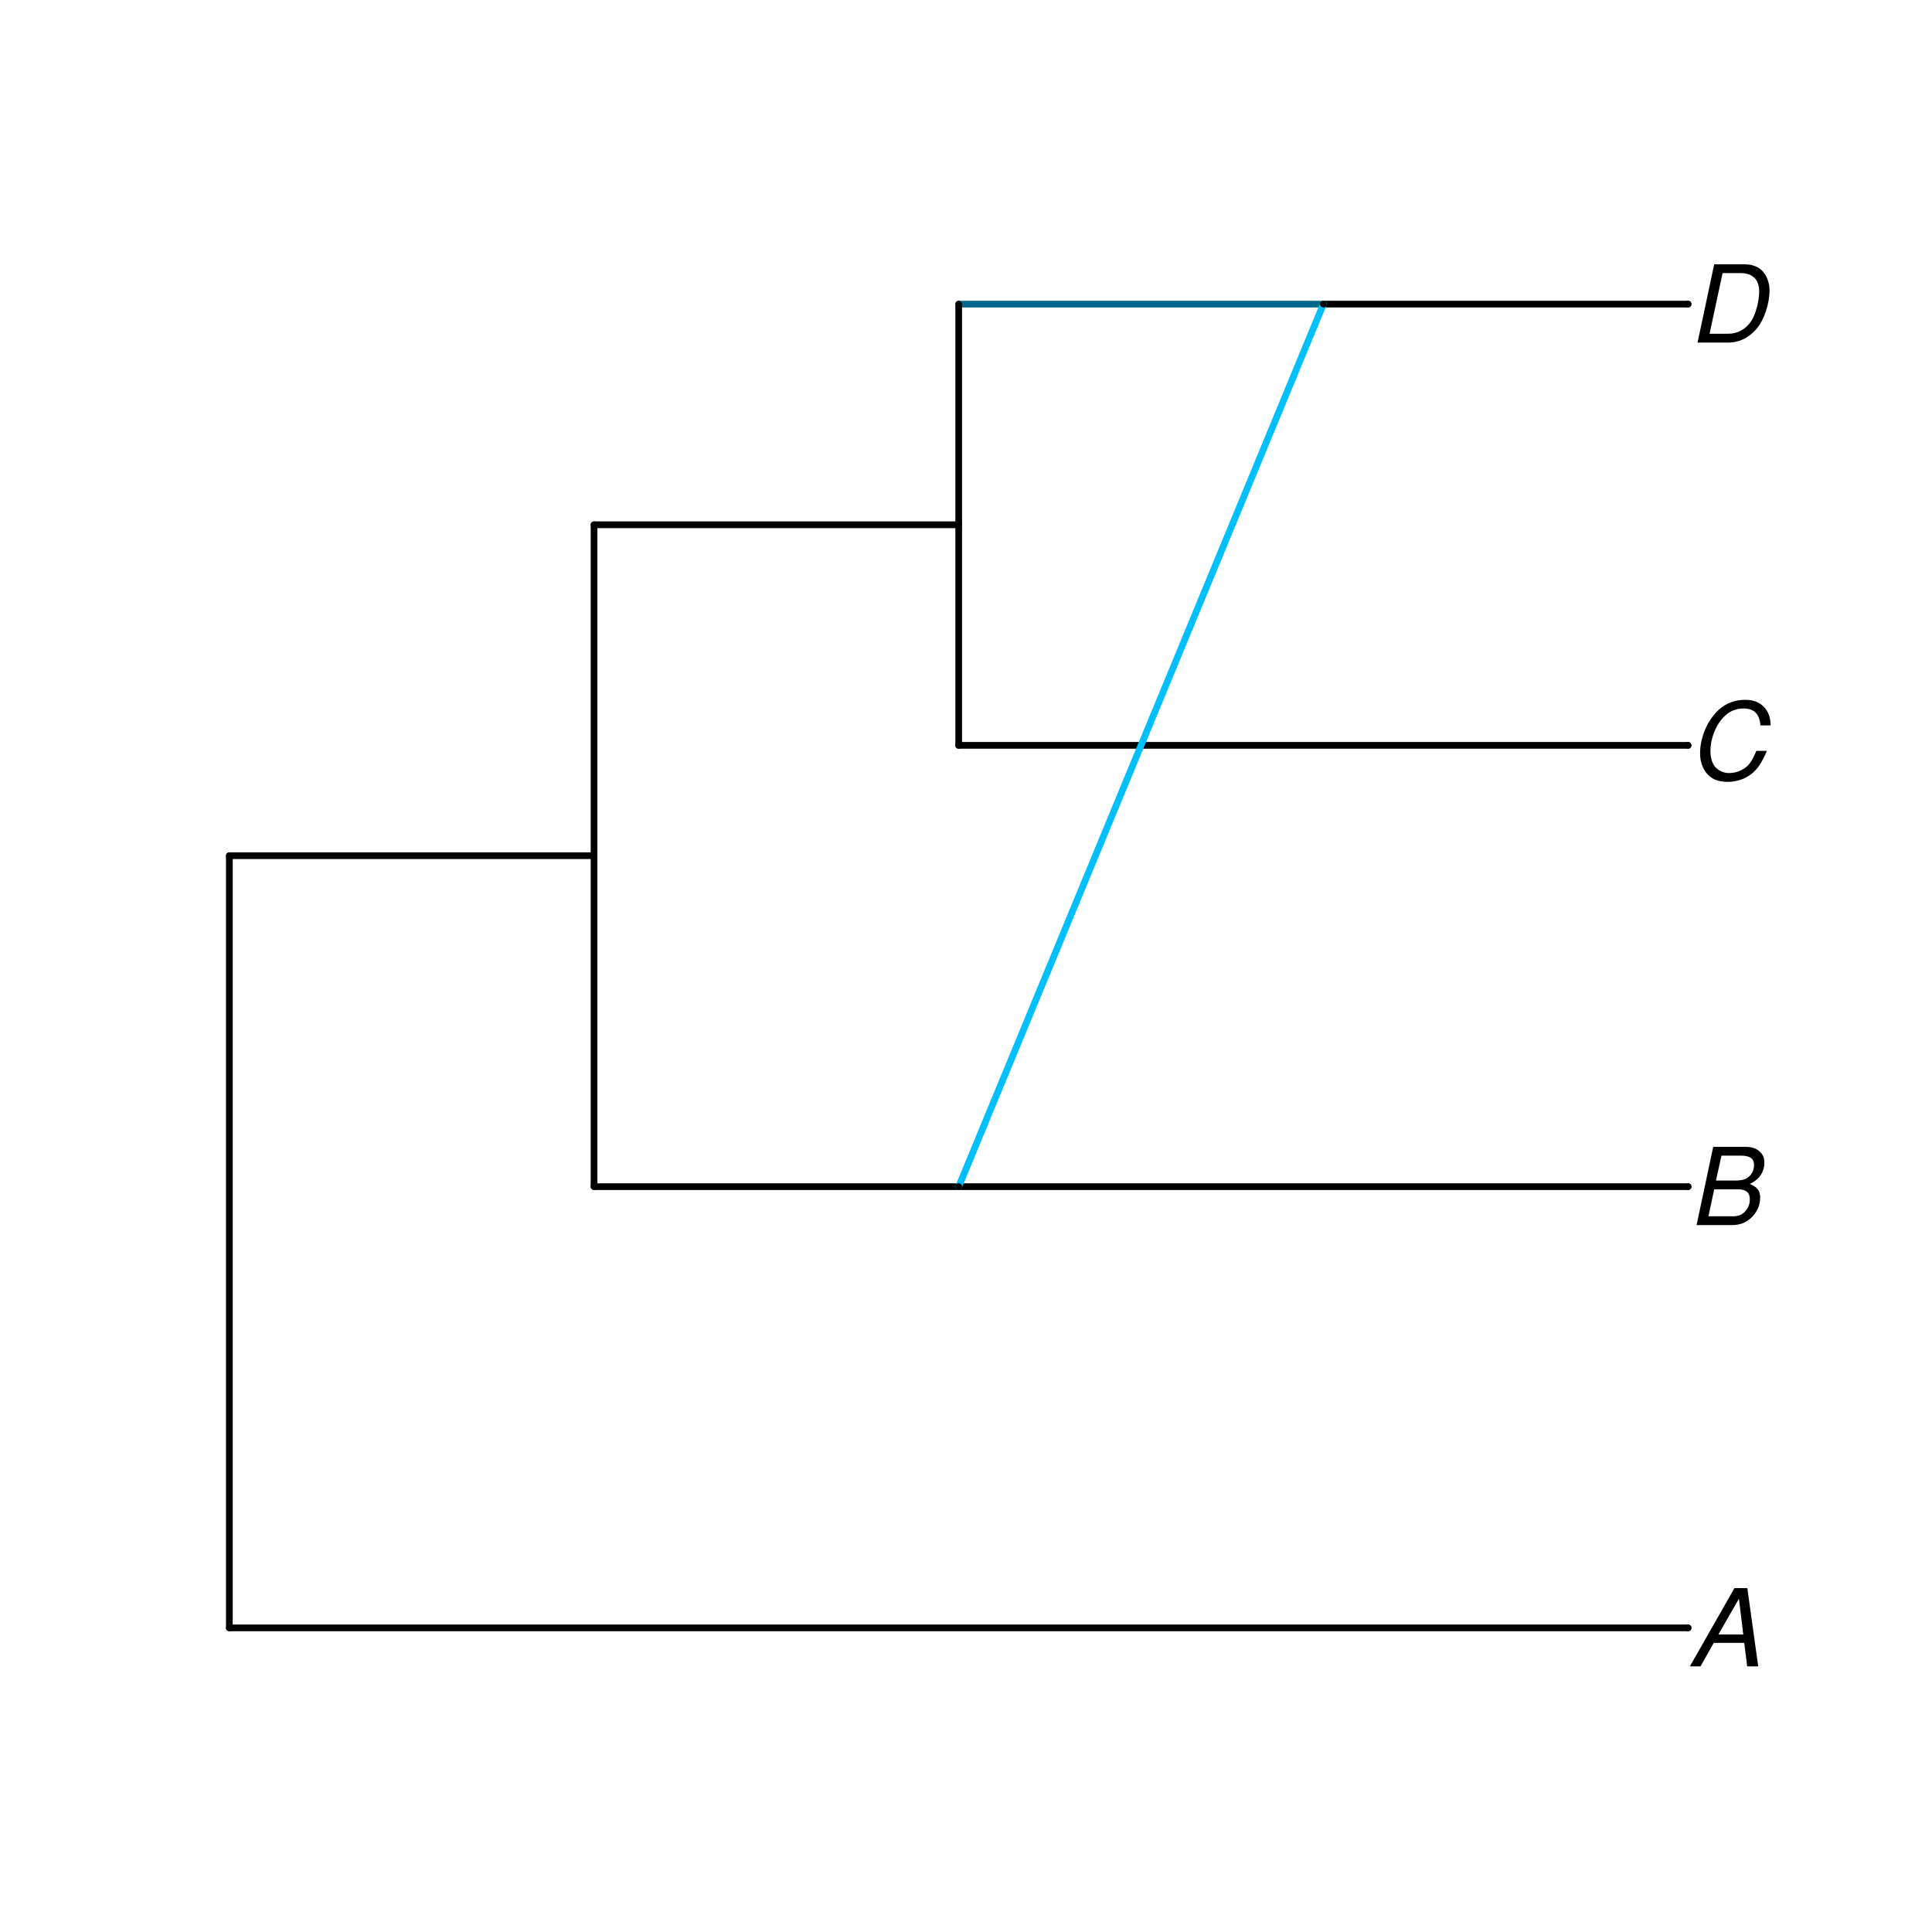
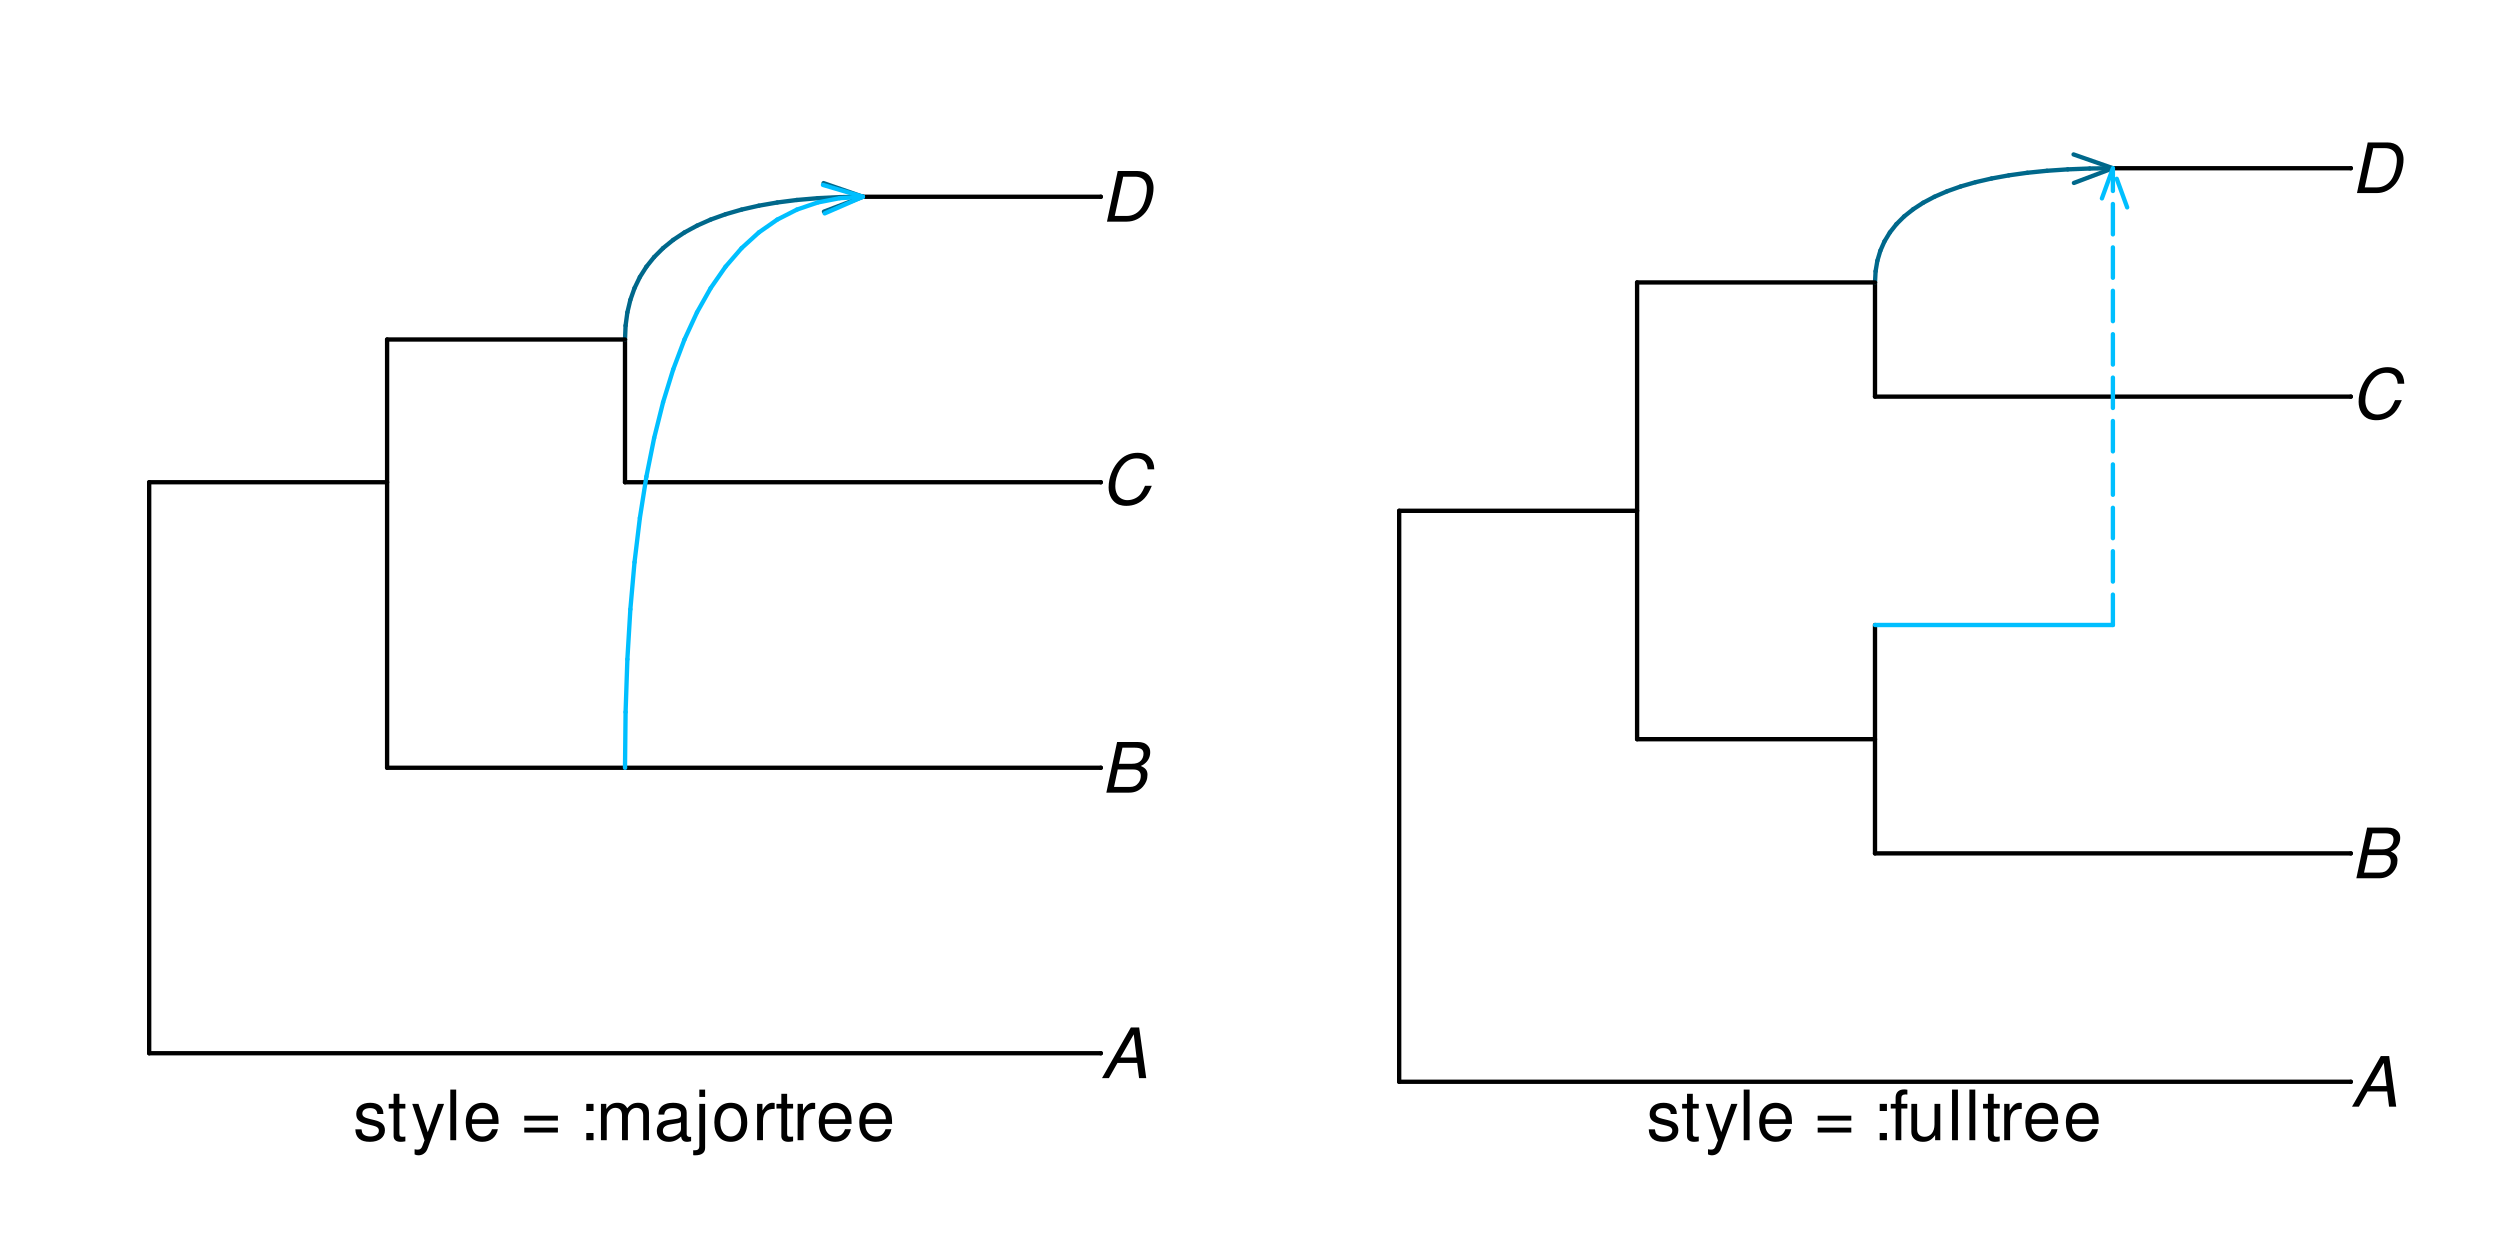
- <svg xmlns="http://www.w3.org/2000/svg" xmlns:xlink="http://www.w3.org/1999/xlink" width="216pt" height="216pt" viewBox="0 0 216 216">
+ <svg xmlns="http://www.w3.org/2000/svg" xmlns:xlink="http://www.w3.org/1999/xlink" width="432pt" height="216pt" viewBox="0 0 432 216">
  <defs>
    <g>
      <g id="glyph-0-0">
        <path d="M 6.281 -2.625 L 6.609 0 L 7.844 0 L 6.625 -8.75 L 5.188 -8.75 L 0.203 0 L 1.391 0 L 2.875 -2.625 Z M 6.172 -3.562 L 3.391 -3.562 L 5.688 -7.562 Z M 6.172 -3.562 " />
      </g>
      <g id="glyph-0-1">
        <path d="M 0.953 0 L 4.906 0 C 5.891 0 6.656 -0.344 7.281 -1.047 C 7.797 -1.625 8.062 -2.312 8.062 -3.094 C 8.062 -3.828 7.734 -4.25 6.906 -4.609 C 7.766 -4.984 8.328 -5.656 8.484 -6.484 C 8.516 -6.641 8.531 -6.812 8.531 -7.016 C 8.531 -7.469 8.406 -7.812 8.094 -8.141 C 7.688 -8.562 7.188 -8.75 6.359 -8.75 L 2.812 -8.75 Z M 3.125 -4.984 L 3.734 -7.766 L 5.891 -7.766 C 6.922 -7.766 7.375 -7.438 7.375 -6.734 C 7.375 -6.281 7.219 -5.859 6.922 -5.531 C 6.562 -5.141 6.094 -4.984 5.297 -4.984 Z M 2.281 -0.984 L 2.922 -4 L 5.641 -4 C 6.469 -4 6.906 -3.625 6.906 -2.906 C 6.906 -2.438 6.781 -2.031 6.5 -1.672 C 6.125 -1.188 5.672 -0.984 5 -0.984 Z M 2.281 -0.984 " />
      </g>
      <g id="glyph-0-2">
        <path d="M 9.234 -6.031 C 9.219 -6.547 9.156 -6.859 9.031 -7.219 C 8.781 -7.938 8.156 -8.531 7.422 -8.75 C 7.109 -8.844 6.75 -8.891 6.391 -8.891 C 5.266 -8.891 4.25 -8.516 3.469 -7.812 C 2.5 -6.938 1.797 -5.672 1.484 -4.234 C 1.391 -3.797 1.344 -3.344 1.344 -2.906 C 1.344 -1.484 2.047 -0.328 3.125 0.078 C 3.5 0.203 3.938 0.281 4.406 0.281 C 5.672 0.281 6.781 -0.188 7.562 -1.047 C 8.031 -1.562 8.406 -2.219 8.812 -3.188 L 7.641 -3.188 C 7.344 -2.516 7.156 -2.141 6.938 -1.844 C 6.438 -1.141 5.516 -0.703 4.578 -0.703 C 3.859 -0.703 3.141 -1.094 2.828 -1.688 C 2.609 -2.094 2.5 -2.578 2.5 -3.125 C 2.5 -5.078 3.594 -7.094 5 -7.688 C 5.359 -7.844 5.766 -7.922 6.188 -7.922 C 7.391 -7.922 7.984 -7.328 8.094 -6.031 Z M 9.234 -6.031 " />
      </g>
      <g id="glyph-0-3">
        <path d="M 1.062 0 L 4.453 0 C 5.75 0 6.844 -0.547 7.719 -1.609 C 8.531 -2.609 9.109 -4.359 9.109 -5.859 C 9.109 -6.734 8.75 -7.625 8.188 -8.125 C 7.734 -8.531 7.094 -8.75 6.312 -8.75 L 2.922 -8.75 Z M 2.406 -0.984 L 3.859 -7.766 L 5.906 -7.766 C 6.734 -7.766 7.375 -7.453 7.688 -6.891 C 7.859 -6.547 7.953 -6.188 7.953 -5.766 C 7.953 -4.656 7.578 -3.219 7.094 -2.453 C 6.484 -1.5 5.562 -0.984 4.469 -0.984 Z M 2.406 -0.984 " />
      </g>
+       <g id="glyph-1-0">
+         <path d="M 5.25 -4.531 C 5.25 -5.766 4.422 -6.469 2.969 -6.469 C 1.516 -6.469 0.562 -5.719 0.562 -4.547 C 0.562 -3.562 1.062 -3.094 2.562 -2.734 L 3.484 -2.516 C 4.188 -2.344 4.469 -2.094 4.469 -1.641 C 4.469 -1.047 3.875 -0.641 3 -0.641 C 2.453 -0.641 2 -0.797 1.75 -1.062 C 1.594 -1.25 1.531 -1.422 1.469 -1.875 L 0.406 -1.875 C 0.453 -0.422 1.266 0.281 2.922 0.281 C 4.5 0.281 5.516 -0.5 5.516 -1.719 C 5.516 -2.656 4.984 -3.172 3.734 -3.469 L 2.766 -3.703 C 1.953 -3.891 1.609 -4.156 1.609 -4.594 C 1.609 -5.188 2.125 -5.547 2.938 -5.547 C 3.75 -5.547 4.172 -5.203 4.203 -4.531 Z M 5.25 -4.531 " />
+       </g>
+       <g id="glyph-1-1">
+         <path d="M 3.047 -6.281 L 2.016 -6.281 L 2.016 -8.016 L 1.016 -8.016 L 1.016 -6.281 L 0.172 -6.281 L 0.172 -5.469 L 1.016 -5.469 L 1.016 -0.719 C 1.016 -0.078 1.453 0.281 2.234 0.281 C 2.5 0.281 2.719 0.25 3.047 0.188 L 3.047 -0.641 C 2.906 -0.609 2.766 -0.594 2.562 -0.594 C 2.141 -0.594 2.016 -0.719 2.016 -1.156 L 2.016 -5.469 L 3.047 -5.469 Z M 3.047 -6.281 " />
+       </g>
+       <g id="glyph-1-2">
+         <path d="M 4.656 -6.281 L 2.922 -1.391 L 1.312 -6.281 L 0.234 -6.281 L 2.359 0.031 L 1.984 1.016 C 1.812 1.469 1.594 1.625 1.172 1.625 C 1.016 1.625 0.859 1.609 0.641 1.562 L 0.641 2.453 C 0.859 2.562 1.062 2.609 1.312 2.609 C 1.641 2.609 1.984 2.516 2.25 2.312 C 2.562 2.094 2.75 1.828 2.938 1.312 L 5.734 -6.281 Z M 4.656 -6.281 " />
+       </g>
+       <g id="glyph-1-3">
+         <path d="M 1.828 -8.75 L 0.812 -8.75 L 0.812 0 L 1.828 0 Z M 1.828 -8.75 " />
+       </g>
+       <g id="glyph-1-4">
+         <path d="M 6.156 -2.812 C 6.156 -3.766 6.078 -4.344 5.906 -4.812 C 5.5 -5.844 4.531 -6.469 3.359 -6.469 C 1.609 -6.469 0.484 -5.141 0.484 -3.062 C 0.484 -0.984 1.562 0.281 3.344 0.281 C 4.781 0.281 5.766 -0.547 6.031 -1.906 L 5.016 -1.906 C 4.734 -1.078 4.172 -0.641 3.375 -0.641 C 2.734 -0.641 2.203 -0.938 1.859 -1.469 C 1.625 -1.828 1.531 -2.188 1.531 -2.812 Z M 1.547 -3.625 C 1.625 -4.781 2.344 -5.547 3.344 -5.547 C 4.375 -5.547 5.078 -4.75 5.078 -3.625 Z M 1.547 -3.625 " />
+       </g>
+       <g id="glyph-1-5">
+ </g>
+       <g id="glyph-1-6">
+         <path d="M 6.406 -4.234 L 0.594 -4.234 L 0.594 -3.391 L 6.406 -3.391 Z M 6.406 -2.172 L 0.594 -2.172 L 0.594 -1.328 L 6.406 -1.328 Z M 6.406 -2.172 " />
+       </g>
+       <g id="glyph-1-7">
+         <path d="M 2.562 -1.25 L 1.312 -1.25 L 1.312 0 L 2.562 0 Z M 2.562 -6.281 L 1.312 -6.281 L 1.312 -5.047 L 2.562 -5.047 Z M 2.562 -6.281 " />
+       </g>
+       <g id="glyph-1-8">
+         <path d="M 0.844 -6.281 L 0.844 0 L 1.844 0 L 1.844 -3.953 C 1.844 -4.859 2.516 -5.594 3.328 -5.594 C 4.062 -5.594 4.484 -5.141 4.484 -4.328 L 4.484 0 L 5.5 0 L 5.5 -3.953 C 5.5 -4.859 6.156 -5.594 6.969 -5.594 C 7.703 -5.594 8.141 -5.125 8.141 -4.328 L 8.141 0 L 9.141 0 L 9.141 -4.719 C 9.141 -5.844 8.5 -6.469 7.312 -6.469 C 6.484 -6.469 5.969 -6.219 5.391 -5.516 C 5.016 -6.188 4.516 -6.469 3.703 -6.469 C 2.859 -6.469 2.297 -6.156 1.766 -5.406 L 1.766 -6.281 Z M 0.844 -6.281 " />
+       </g>
+       <g id="glyph-1-9">
+         <path d="M 6.422 -0.594 C 6.312 -0.562 6.266 -0.562 6.203 -0.562 C 5.859 -0.562 5.656 -0.75 5.656 -1.062 L 5.656 -4.75 C 5.656 -5.875 4.844 -6.469 3.297 -6.469 C 2.375 -6.469 1.641 -6.203 1.219 -5.734 C 0.922 -5.406 0.797 -5.047 0.781 -4.422 L 1.781 -4.422 C 1.875 -5.203 2.328 -5.547 3.266 -5.547 C 4.172 -5.547 4.672 -5.203 4.672 -4.609 L 4.672 -4.344 C 4.656 -3.906 4.438 -3.75 3.625 -3.641 C 2.203 -3.469 1.984 -3.422 1.609 -3.266 C 0.875 -2.953 0.5 -2.406 0.5 -1.578 C 0.5 -0.438 1.297 0.281 2.562 0.281 C 3.359 0.281 4 0 4.703 -0.641 C 4.781 0 5.094 0.281 5.734 0.281 C 5.953 0.281 6.078 0.25 6.422 0.172 Z M 4.672 -1.984 C 4.672 -1.641 4.578 -1.438 4.266 -1.156 C 3.859 -0.797 3.375 -0.594 2.781 -0.594 C 2 -0.594 1.547 -0.969 1.547 -1.609 C 1.547 -2.266 1.984 -2.609 3.062 -2.766 C 4.125 -2.906 4.328 -2.953 4.672 -3.109 Z M 4.672 -1.984 " />
+       </g>
+       <g id="glyph-1-10">
+         <path d="M 0.844 -6.281 L 0.844 0.906 C 0.844 1.531 0.641 1.734 0.031 1.734 C -0.047 1.734 -0.078 1.734 -0.219 1.734 L -0.219 2.578 C -0.094 2.609 -0.031 2.609 0.125 2.609 C 1.25 2.609 1.844 2.172 1.844 1.312 L 1.844 -6.281 Z M 1.844 -8.75 L 0.844 -8.75 L 0.844 -7.484 L 1.844 -7.484 Z M 1.844 -8.75 " />
+       </g>
+       <g id="glyph-1-11">
+         <path d="M 3.266 -6.469 C 1.484 -6.469 0.438 -5.203 0.438 -3.094 C 0.438 -0.969 1.484 0.281 3.281 0.281 C 5.047 0.281 6.125 -0.984 6.125 -3.047 C 6.125 -5.234 5.094 -6.469 3.266 -6.469 Z M 3.281 -5.547 C 4.406 -5.547 5.078 -4.625 5.078 -3.062 C 5.078 -1.578 4.375 -0.641 3.281 -0.641 C 2.156 -0.641 1.469 -1.578 1.469 -3.094 C 1.469 -4.625 2.156 -5.547 3.281 -5.547 Z M 3.281 -5.547 " />
+       </g>
+       <g id="glyph-1-12">
+         <path d="M 0.828 -6.281 L 0.828 0 L 1.844 0 L 1.844 -3.266 C 1.844 -4.781 2.469 -5.453 3.859 -5.406 L 3.859 -6.438 C 3.688 -6.453 3.594 -6.469 3.469 -6.469 C 2.812 -6.469 2.328 -6.078 1.75 -5.141 L 1.75 -6.281 Z M 0.828 -6.281 " />
+       </g>
+       <g id="glyph-1-13">
+         <path d="M 3.094 -6.281 L 2.047 -6.281 L 2.047 -7.266 C 2.047 -7.688 2.281 -7.906 2.75 -7.906 C 2.828 -7.906 2.875 -7.906 3.094 -7.891 L 3.094 -8.719 C 2.875 -8.766 2.734 -8.781 2.531 -8.781 C 1.609 -8.781 1.062 -8.25 1.062 -7.359 L 1.062 -6.281 L 0.219 -6.281 L 0.219 -5.469 L 1.062 -5.469 L 1.062 0 L 2.047 0 L 2.047 -5.469 L 3.094 -5.469 Z M 3.094 -6.281 " />
+       </g>
+       <g id="glyph-1-14">
+         <path d="M 5.781 0 L 5.781 -6.281 L 4.781 -6.281 L 4.781 -2.719 C 4.781 -1.438 4.109 -0.594 3.078 -0.594 C 2.281 -0.594 1.781 -1.078 1.781 -1.844 L 1.781 -6.281 L 0.781 -6.281 L 0.781 -1.438 C 0.781 -0.391 1.562 0.281 2.781 0.281 C 3.703 0.281 4.297 -0.047 4.891 -0.875 L 4.891 0 Z M 5.781 0 " />
+       </g>
    </g>
  </defs>
-   <rect x="-21.6" y="-21.6" width="259.2" height="259.2" fill="rgb(100%, 100%, 100%)" fill-opacity="1" />
-   <path fill="none" stroke-width="0.75" stroke-linecap="round" stroke-linejoin="round" stroke="rgb(0%, 0%, 0%)" stroke-opacity="1" stroke-miterlimit="10" d="M 25.641 182 L 188.727 182 " />
-   <path fill="none" stroke-width="0.75" stroke-linecap="round" stroke-linejoin="round" stroke="rgb(0%, 0%, 0%)" stroke-opacity="1" stroke-miterlimit="10" d="M 107.184 132.668 L 188.727 132.668 " />
-   <path fill="none" stroke-width="0.75" stroke-linecap="round" stroke-linejoin="round" stroke="rgb(0%, 74.902%, 100%)" stroke-opacity="1" stroke-miterlimit="10" d="M 107.184 132.668 L 107.184 132.668 " />
-   <path fill="none" stroke-width="0.75" stroke-linecap="round" stroke-linejoin="round" stroke="rgb(0%, 0%, 0%)" stroke-opacity="1" stroke-miterlimit="10" d="M 66.414 132.668 L 107.184 132.668 " />
-   <path fill="none" stroke-width="0.75" stroke-linecap="round" stroke-linejoin="round" stroke="rgb(0%, 0%, 0%)" stroke-opacity="1" stroke-miterlimit="10" d="M 107.184 83.332 L 188.727 83.332 " />
-   <path fill="none" stroke-width="0.75" stroke-linecap="round" stroke-linejoin="round" stroke="rgb(0%, 0%, 0%)" stroke-opacity="1" stroke-miterlimit="10" d="M 147.957 34 L 188.727 34 " />
-   <path fill="none" stroke-width="0.75" stroke-linecap="round" stroke-linejoin="round" stroke="rgb(0%, 40.784%, 54.51%)" stroke-opacity="1" stroke-miterlimit="10" d="M 107.184 34 L 147.957 34 " />
-   <path fill="none" stroke-width="0.75" stroke-linecap="round" stroke-linejoin="round" stroke="rgb(0%, 0%, 0%)" stroke-opacity="1" stroke-miterlimit="10" d="M 66.414 58.668 L 107.184 58.668 " />
-   <path fill="none" stroke-width="0.75" stroke-linecap="round" stroke-linejoin="round" stroke="rgb(0%, 0%, 0%)" stroke-opacity="1" stroke-miterlimit="10" d="M 25.641 95.668 L 66.414 95.668 " />
-   <path fill="none" stroke-width="0.75" stroke-linecap="round" stroke-linejoin="round" stroke="rgb(0%, 74.902%, 100%)" stroke-opacity="1" stroke-miterlimit="10" d="M 107.184 132.668 L 147.957 34 " />
-   <path fill="none" stroke-width="0.75" stroke-linecap="round" stroke-linejoin="round" stroke="rgb(0%, 0%, 0%)" stroke-opacity="1" stroke-miterlimit="10" d="M 188.727 182 L 188.727 182 " />
-   <path fill="none" stroke-width="0.75" stroke-linecap="round" stroke-linejoin="round" stroke="rgb(0%, 0%, 0%)" stroke-opacity="1" stroke-miterlimit="10" d="M 188.727 132.668 L 188.727 132.668 " />
-   <path fill="none" stroke-width="0.75" stroke-linecap="round" stroke-linejoin="round" stroke="rgb(0%, 0%, 0%)" stroke-opacity="1" stroke-miterlimit="10" d="M 107.184 132.668 L 107.184 132.668 " />
-   <path fill="none" stroke-width="0.75" stroke-linecap="round" stroke-linejoin="round" stroke="rgb(0%, 0%, 0%)" stroke-opacity="1" stroke-miterlimit="10" d="M 188.727 83.332 L 188.727 83.332 " />
-   <path fill="none" stroke-width="0.75" stroke-linecap="round" stroke-linejoin="round" stroke="rgb(0%, 0%, 0%)" stroke-opacity="1" stroke-miterlimit="10" d="M 188.727 34 L 188.727 34 " />
-   <path fill="none" stroke-width="0.75" stroke-linecap="round" stroke-linejoin="round" stroke="rgb(0%, 0%, 0%)" stroke-opacity="1" stroke-miterlimit="10" d="M 147.957 34 L 147.957 34 " />
-   <path fill="none" stroke-width="0.75" stroke-linecap="round" stroke-linejoin="round" stroke="rgb(0%, 0%, 0%)" stroke-opacity="1" stroke-miterlimit="10" d="M 107.184 83.332 L 107.184 34 " />
-   <path fill="none" stroke-width="0.75" stroke-linecap="round" stroke-linejoin="round" stroke="rgb(0%, 0%, 0%)" stroke-opacity="1" stroke-miterlimit="10" d="M 66.414 132.668 L 66.414 58.668 " />
-   <path fill="none" stroke-width="0.75" stroke-linecap="round" stroke-linejoin="round" stroke="rgb(0%, 0%, 0%)" stroke-opacity="1" stroke-miterlimit="10" d="M 25.641 182 L 25.641 95.668 " />
-   <g fill="rgb(0%, 0%, 0%)" fill-opacity="1">
-     <use xlink:href="#glyph-0-0" x="188.727" y="186.3" />
-   </g>
-   <g fill="rgb(0%, 0%, 0%)" fill-opacity="1">
-     <use xlink:href="#glyph-0-1" x="188.727" y="136.968" />
-   </g>
-   <g fill="rgb(0%, 0%, 0%)" fill-opacity="1">
-     <use xlink:href="#glyph-0-2" x="188.727" y="87.132" />
-   </g>
-   <g fill="rgb(0%, 0%, 0%)" fill-opacity="1">
-     <use xlink:href="#glyph-0-3" x="188.727" y="38.3" />
+   <rect x="-43.2" y="-21.6" width="518.4" height="259.2" fill="rgb(100%, 100%, 100%)" fill-opacity="1" />
+   <path fill="none" stroke-width="0.75" stroke-linecap="round" stroke-linejoin="round" stroke="rgb(0%, 0%, 0%)" stroke-opacity="1" stroke-miterlimit="10" d="M 190.223 182 L 190.223 182 " />
+   <path fill="none" stroke-width="0.75" stroke-linecap="round" stroke-linejoin="round" stroke="rgb(0%, 0%, 0%)" stroke-opacity="1" stroke-miterlimit="10" d="M 190.223 132.668 L 190.223 132.668 " />
+   <path fill="none" stroke-width="0.75" stroke-linecap="round" stroke-linejoin="round" stroke="rgb(0%, 0%, 0%)" stroke-opacity="1" stroke-miterlimit="10" d="M 108 132.668 L 108 132.668 " />
+   <path fill="none" stroke-width="0.75" stroke-linecap="round" stroke-linejoin="round" stroke="rgb(0%, 0%, 0%)" stroke-opacity="1" stroke-miterlimit="10" d="M 190.223 83.332 L 190.223 83.332 " />
+   <path fill="none" stroke-width="0.75" stroke-linecap="round" stroke-linejoin="round" stroke="rgb(0%, 0%, 0%)" stroke-opacity="1" stroke-miterlimit="10" d="M 190.223 34 L 190.223 34 " />
+   <path fill="none" stroke-width="0.75" stroke-linecap="round" stroke-linejoin="round" stroke="rgb(0%, 0%, 0%)" stroke-opacity="1" stroke-miterlimit="10" d="M 149.109 34 L 149.109 34 " />
+   <path fill="none" stroke-width="0.75" stroke-linecap="round" stroke-linejoin="round" stroke="rgb(0%, 0%, 0%)" stroke-opacity="1" stroke-miterlimit="10" d="M 108 83.332 L 108 58.668 " />
+   <path fill="none" stroke-width="0.75" stroke-linecap="round" stroke-linejoin="round" stroke="rgb(0%, 0%, 0%)" stroke-opacity="1" stroke-miterlimit="10" d="M 66.891 132.668 L 66.891 58.668 " />
+   <path fill="none" stroke-width="0.75" stroke-linecap="round" stroke-linejoin="round" stroke="rgb(0%, 0%, 0%)" stroke-opacity="1" stroke-miterlimit="10" d="M 25.777 182 L 25.777 83.332 " />
+   <path fill="none" stroke-width="0.75" stroke-linecap="round" stroke-linejoin="round" stroke="rgb(0%, 0%, 0%)" stroke-opacity="1" stroke-miterlimit="10" d="M 25.777 182 L 190.223 182 " />
+   <path fill="none" stroke-width="0.75" stroke-linecap="round" stroke-linejoin="round" stroke="rgb(0%, 0%, 0%)" stroke-opacity="1" stroke-miterlimit="10" d="M 108 132.668 L 190.223 132.668 " />
+   <path fill="none" stroke-width="0.75" stroke-linecap="round" stroke-linejoin="round" stroke="rgb(0%, 74.902%, 100%)" stroke-opacity="1" stroke-miterlimit="10" d="M 108 132.668 L 108 132.668 " />
+   <path fill="none" stroke-width="0.75" stroke-linecap="round" stroke-linejoin="round" stroke="rgb(0%, 0%, 0%)" stroke-opacity="1" stroke-miterlimit="10" d="M 66.891 132.668 L 108 132.668 " />
+   <path fill="none" stroke-width="0.75" stroke-linecap="round" stroke-linejoin="round" stroke="rgb(0%, 0%, 0%)" stroke-opacity="1" stroke-miterlimit="10" d="M 108 83.332 L 190.223 83.332 " />
+   <path fill="none" stroke-width="0.75" stroke-linecap="round" stroke-linejoin="round" stroke="rgb(0%, 0%, 0%)" stroke-opacity="1" stroke-miterlimit="10" d="M 149.109 34 L 190.223 34 " />
+   <path fill="none" stroke-width="0.75" stroke-linecap="round" stroke-linejoin="round" stroke="rgb(0%, 40.784%, 54.51%)" stroke-opacity="1" stroke-miterlimit="10" d="M 108 58.668 L 108.102 56.262 " />
+   <path fill="none" stroke-width="0.75" stroke-linecap="round" stroke-linejoin="round" stroke="rgb(0%, 40.784%, 54.51%)" stroke-opacity="1" stroke-miterlimit="10" d="M 108.102 56.262 L 108.41 53.98 " />
+   <path fill="none" stroke-width="0.75" stroke-linecap="round" stroke-linejoin="round" stroke="rgb(0%, 40.784%, 54.51%)" stroke-opacity="1" stroke-miterlimit="10" d="M 108.41 53.98 L 108.926 51.82 " />
+   <path fill="none" stroke-width="0.75" stroke-linecap="round" stroke-linejoin="round" stroke="rgb(0%, 40.784%, 54.51%)" stroke-opacity="1" stroke-miterlimit="10" d="M 108.926 51.82 L 109.645 49.785 " />
+   <path fill="none" stroke-width="0.75" stroke-linecap="round" stroke-linejoin="round" stroke="rgb(0%, 40.784%, 54.51%)" stroke-opacity="1" stroke-miterlimit="10" d="M 109.645 49.785 L 110.57 47.875 " />
+   <path fill="none" stroke-width="0.75" stroke-linecap="round" stroke-linejoin="round" stroke="rgb(0%, 40.784%, 54.51%)" stroke-opacity="1" stroke-miterlimit="10" d="M 110.57 47.875 L 111.699 46.086 " />
+   <path fill="none" stroke-width="0.75" stroke-linecap="round" stroke-linejoin="round" stroke="rgb(0%, 40.784%, 54.51%)" stroke-opacity="1" stroke-miterlimit="10" d="M 111.699 46.086 L 113.035 44.422 " />
+   <path fill="none" stroke-width="0.75" stroke-linecap="round" stroke-linejoin="round" stroke="rgb(0%, 40.784%, 54.51%)" stroke-opacity="1" stroke-miterlimit="10" d="M 113.035 44.422 L 114.578 42.879 " />
+   <path fill="none" stroke-width="0.75" stroke-linecap="round" stroke-linejoin="round" stroke="rgb(0%, 40.784%, 54.51%)" stroke-opacity="1" stroke-miterlimit="10" d="M 114.578 42.879 L 116.324 41.461 " />
+   <path fill="none" stroke-width="0.75" stroke-linecap="round" stroke-linejoin="round" stroke="rgb(0%, 40.784%, 54.51%)" stroke-opacity="1" stroke-miterlimit="10" d="M 116.324 41.461 L 118.277 40.168 " />
+   <path fill="none" stroke-width="0.75" stroke-linecap="round" stroke-linejoin="round" stroke="rgb(0%, 40.784%, 54.51%)" stroke-opacity="1" stroke-miterlimit="10" d="M 118.277 40.168 L 120.438 38.996 " />
+   <path fill="none" stroke-width="0.75" stroke-linecap="round" stroke-linejoin="round" stroke="rgb(0%, 40.784%, 54.51%)" stroke-opacity="1" stroke-miterlimit="10" d="M 120.438 38.996 L 122.801 37.945 " />
+   <path fill="none" stroke-width="0.75" stroke-linecap="round" stroke-linejoin="round" stroke="rgb(0%, 40.784%, 54.51%)" stroke-opacity="1" stroke-miterlimit="10" d="M 122.801 37.945 L 125.371 37.023 " />
+   <path fill="none" stroke-width="0.75" stroke-linecap="round" stroke-linejoin="round" stroke="rgb(0%, 40.784%, 54.51%)" stroke-opacity="1" stroke-miterlimit="10" d="M 125.371 37.023 L 128.145 36.219 " />
+   <path fill="none" stroke-width="0.75" stroke-linecap="round" stroke-linejoin="round" stroke="rgb(0%, 40.784%, 54.51%)" stroke-opacity="1" stroke-miterlimit="10" d="M 128.145 36.219 L 131.125 35.543 " />
+   <path fill="none" stroke-width="0.75" stroke-linecap="round" stroke-linejoin="round" stroke="rgb(0%, 40.784%, 54.51%)" stroke-opacity="1" stroke-miterlimit="10" d="M 131.125 35.543 L 134.312 34.988 " />
+   <path fill="none" stroke-width="0.75" stroke-linecap="round" stroke-linejoin="round" stroke="rgb(0%, 40.784%, 54.51%)" stroke-opacity="1" stroke-miterlimit="10" d="M 134.312 34.988 L 137.703 34.555 " />
+   <path fill="none" stroke-width="0.75" stroke-linecap="round" stroke-linejoin="round" stroke="rgb(0%, 40.784%, 54.51%)" stroke-opacity="1" stroke-miterlimit="10" d="M 137.703 34.555 L 141.301 34.246 " />
+   <path fill="none" stroke-width="0.75" stroke-linecap="round" stroke-linejoin="round" stroke="rgb(0%, 40.784%, 54.51%)" stroke-opacity="1" stroke-miterlimit="10" d="M 141.301 34.246 L 145.102 34.062 " />
+   <path fill="none" stroke-width="0.75" stroke-linecap="round" stroke-linejoin="round" stroke="rgb(0%, 40.784%, 54.51%)" stroke-opacity="1" stroke-miterlimit="10" d="M 145.102 34.062 L 149.109 34 " />
+   <path fill="none" stroke-width="0.75" stroke-linecap="round" stroke-linejoin="round" stroke="rgb(0%, 40.784%, 54.51%)" stroke-opacity="1" stroke-miterlimit="10" d="M 142.383 36.566 L 149.109 34 L 142.309 31.641 " />
+   <path fill="none" stroke-width="0.75" stroke-linecap="round" stroke-linejoin="round" stroke="rgb(0%, 0%, 0%)" stroke-opacity="1" stroke-miterlimit="10" d="M 66.891 58.668 L 108 58.668 " />
+   <path fill="none" stroke-width="0.75" stroke-linecap="round" stroke-linejoin="round" stroke="rgb(0%, 0%, 0%)" stroke-opacity="1" stroke-miterlimit="10" d="M 25.777 83.332 L 66.891 83.332 " />
+   <path fill="none" stroke-width="0.75" stroke-linecap="round" stroke-linejoin="round" stroke="rgb(0%, 74.902%, 100%)" stroke-opacity="1" stroke-miterlimit="10" d="M 108 132.668 L 108.102 123.047 " />
+   <path fill="none" stroke-width="0.75" stroke-linecap="round" stroke-linejoin="round" stroke="rgb(0%, 74.902%, 100%)" stroke-opacity="1" stroke-miterlimit="10" d="M 108.102 123.047 L 108.41 113.922 " />
+   <path fill="none" stroke-width="0.75" stroke-linecap="round" stroke-linejoin="round" stroke="rgb(0%, 74.902%, 100%)" stroke-opacity="1" stroke-miterlimit="10" d="M 108.41 113.922 L 108.926 105.285 " />
+   <path fill="none" stroke-width="0.75" stroke-linecap="round" stroke-linejoin="round" stroke="rgb(0%, 74.902%, 100%)" stroke-opacity="1" stroke-miterlimit="10" d="M 108.926 105.285 L 109.645 97.148 " />
+   <path fill="none" stroke-width="0.75" stroke-linecap="round" stroke-linejoin="round" stroke="rgb(0%, 74.902%, 100%)" stroke-opacity="1" stroke-miterlimit="10" d="M 109.645 97.148 L 110.57 89.5 " />
+   <path fill="none" stroke-width="0.75" stroke-linecap="round" stroke-linejoin="round" stroke="rgb(0%, 74.902%, 100%)" stroke-opacity="1" stroke-miterlimit="10" d="M 110.57 89.5 L 111.699 82.348 " />
+   <path fill="none" stroke-width="0.75" stroke-linecap="round" stroke-linejoin="round" stroke="rgb(0%, 74.902%, 100%)" stroke-opacity="1" stroke-miterlimit="10" d="M 111.699 82.348 L 113.035 75.688 " />
+   <path fill="none" stroke-width="0.75" stroke-linecap="round" stroke-linejoin="round" stroke="rgb(0%, 74.902%, 100%)" stroke-opacity="1" stroke-miterlimit="10" d="M 113.035 75.688 L 114.578 69.52 " />
+   <path fill="none" stroke-width="0.75" stroke-linecap="round" stroke-linejoin="round" stroke="rgb(0%, 74.902%, 100%)" stroke-opacity="1" stroke-miterlimit="10" d="M 114.578 69.52 L 116.324 63.848 " />
+   <path fill="none" stroke-width="0.75" stroke-linecap="round" stroke-linejoin="round" stroke="rgb(0%, 74.902%, 100%)" stroke-opacity="1" stroke-miterlimit="10" d="M 116.324 63.848 L 118.277 58.668 " />
+   <path fill="none" stroke-width="0.75" stroke-linecap="round" stroke-linejoin="round" stroke="rgb(0%, 74.902%, 100%)" stroke-opacity="1" stroke-miterlimit="10" d="M 118.277 58.668 L 120.438 53.98 " />
+   <path fill="none" stroke-width="0.75" stroke-linecap="round" stroke-linejoin="round" stroke="rgb(0%, 74.902%, 100%)" stroke-opacity="1" stroke-miterlimit="10" d="M 120.438 53.98 L 122.801 49.785 " />
+   <path fill="none" stroke-width="0.75" stroke-linecap="round" stroke-linejoin="round" stroke="rgb(0%, 74.902%, 100%)" stroke-opacity="1" stroke-miterlimit="10" d="M 122.801 49.785 L 125.371 46.086 " />
+   <path fill="none" stroke-width="0.75" stroke-linecap="round" stroke-linejoin="round" stroke="rgb(0%, 74.902%, 100%)" stroke-opacity="1" stroke-miterlimit="10" d="M 125.371 46.086 L 128.145 42.879 " />
+   <path fill="none" stroke-width="0.75" stroke-linecap="round" stroke-linejoin="round" stroke="rgb(0%, 74.902%, 100%)" stroke-opacity="1" stroke-miterlimit="10" d="M 128.145 42.879 L 131.125 40.168 " />
+   <path fill="none" stroke-width="0.75" stroke-linecap="round" stroke-linejoin="round" stroke="rgb(0%, 74.902%, 100%)" stroke-opacity="1" stroke-miterlimit="10" d="M 131.125 40.168 L 134.312 37.945 " />
+   <path fill="none" stroke-width="0.75" stroke-linecap="round" stroke-linejoin="round" stroke="rgb(0%, 74.902%, 100%)" stroke-opacity="1" stroke-miterlimit="10" d="M 134.312 37.945 L 137.703 36.219 " />
+   <path fill="none" stroke-width="0.75" stroke-linecap="round" stroke-linejoin="round" stroke="rgb(0%, 74.902%, 100%)" stroke-opacity="1" stroke-miterlimit="10" d="M 137.703 36.219 L 141.301 34.988 " />
+   <path fill="none" stroke-width="0.75" stroke-linecap="round" stroke-linejoin="round" stroke="rgb(0%, 74.902%, 100%)" stroke-opacity="1" stroke-miterlimit="10" d="M 141.301 34.988 L 145.102 34.246 " />
+   <path fill="none" stroke-width="0.75" stroke-linecap="round" stroke-linejoin="round" stroke="rgb(0%, 74.902%, 100%)" stroke-opacity="1" stroke-miterlimit="10" d="M 145.102 34.246 L 149.109 34 " />
+   <path fill="none" stroke-width="0.75" stroke-linecap="round" stroke-linejoin="round" stroke="rgb(0%, 74.902%, 100%)" stroke-opacity="1" stroke-miterlimit="10" d="M 142.508 36.875 L 149.109 34 L 142.207 31.957 " />
+   <g fill="rgb(0%, 0%, 0%)" fill-opacity="1">
+     <use xlink:href="#glyph-0-0" x="190.223" y="186.3" />
+   </g>
+   <g fill="rgb(0%, 0%, 0%)" fill-opacity="1">
+     <use xlink:href="#glyph-0-1" x="190.223" y="136.968" />
+   </g>
+   <g fill="rgb(0%, 0%, 0%)" fill-opacity="1">
+     <use xlink:href="#glyph-0-2" x="190.223" y="87.132" />
+   </g>
+   <g fill="rgb(0%, 0%, 0%)" fill-opacity="1">
+     <use xlink:href="#glyph-0-3" x="190.223" y="38.3" />
+   </g>
+   <g fill="rgb(0%, 0%, 0%)" fill-opacity="1">
+     <use xlink:href="#glyph-1-0" x="61" y="197.029" />
+     <use xlink:href="#glyph-1-1" x="67" y="197.029" />
+     <use xlink:href="#glyph-1-2" x="71" y="197.029" />
+     <use xlink:href="#glyph-1-3" x="77" y="197.029" />
+     <use xlink:href="#glyph-1-4" x="80" y="197.029" />
+     <use xlink:href="#glyph-1-5" x="87" y="197.029" />
+     <use xlink:href="#glyph-1-6" x="90" y="197.029" />
+     <use xlink:href="#glyph-1-5" x="97" y="197.029" />
+     <use xlink:href="#glyph-1-7" x="100" y="197.029" />
+     <use xlink:href="#glyph-1-8" x="103" y="197.029" />
+     <use xlink:href="#glyph-1-9" x="113" y="197.029" />
+     <use xlink:href="#glyph-1-10" x="120" y="197.029" />
+     <use xlink:href="#glyph-1-11" x="123" y="197.029" />
+     <use xlink:href="#glyph-1-12" x="130" y="197.029" />
+     <use xlink:href="#glyph-1-1" x="134" y="197.029" />
+     <use xlink:href="#glyph-1-12" x="137" y="197.029" />
+     <use xlink:href="#glyph-1-4" x="141" y="197.029" />
+     <use xlink:href="#glyph-1-4" x="148" y="197.029" />
+   </g>
+   <path fill="none" stroke-width="0.75" stroke-linecap="round" stroke-linejoin="round" stroke="rgb(0%, 0%, 0%)" stroke-opacity="1" stroke-miterlimit="10" d="M 406.223 186.934 L 406.223 186.934 " />
+   <path fill="none" stroke-width="0.75" stroke-linecap="round" stroke-linejoin="round" stroke="rgb(0%, 0%, 0%)" stroke-opacity="1" stroke-miterlimit="10" d="M 406.223 147.465 L 406.223 147.465 " />
+   <path fill="none" stroke-width="0.75" stroke-linecap="round" stroke-linejoin="round" stroke="rgb(0%, 0%, 0%)" stroke-opacity="1" stroke-miterlimit="10" d="M 324 147.465 L 324 108 " />
+   <path fill="none" stroke-width="0.75" stroke-linecap="round" stroke-linejoin="round" stroke="rgb(0%, 0%, 0%)" stroke-opacity="1" stroke-miterlimit="10" d="M 406.223 68.535 L 406.223 68.535 " />
+   <path fill="none" stroke-width="0.75" stroke-linecap="round" stroke-linejoin="round" stroke="rgb(0%, 0%, 0%)" stroke-opacity="1" stroke-miterlimit="10" d="M 406.223 29.066 L 406.223 29.066 " />
+   <path fill="none" stroke-width="0.75" stroke-linecap="round" stroke-linejoin="round" stroke="rgb(0%, 0%, 0%)" stroke-opacity="1" stroke-miterlimit="10" d="M 365.109 29.066 L 365.109 29.066 " />
+   <path fill="none" stroke-width="0.75" stroke-linecap="round" stroke-linejoin="round" stroke="rgb(0%, 0%, 0%)" stroke-opacity="1" stroke-miterlimit="10" d="M 324 68.535 L 324 48.801 " />
+   <path fill="none" stroke-width="0.75" stroke-linecap="round" stroke-linejoin="round" stroke="rgb(0%, 0%, 0%)" stroke-opacity="1" stroke-miterlimit="10" d="M 282.891 127.734 L 282.891 48.801 " />
+   <path fill="none" stroke-width="0.75" stroke-linecap="round" stroke-linejoin="round" stroke="rgb(0%, 0%, 0%)" stroke-opacity="1" stroke-miterlimit="10" d="M 241.777 186.934 L 241.777 88.266 " />
+   <path fill="none" stroke-width="0.75" stroke-linecap="round" stroke-linejoin="round" stroke="rgb(0%, 0%, 0%)" stroke-opacity="1" stroke-miterlimit="10" d="M 241.777 186.934 L 406.223 186.934 " />
+   <path fill="none" stroke-width="0.75" stroke-linecap="round" stroke-linejoin="round" stroke="rgb(0%, 0%, 0%)" stroke-opacity="1" stroke-miterlimit="10" d="M 324 147.465 L 406.223 147.465 " />
+   <path fill="none" stroke-width="0.75" stroke-linecap="round" stroke-linejoin="round" stroke="rgb(0%, 74.902%, 100%)" stroke-opacity="1" stroke-miterlimit="10" d="M 324 108 L 365.109 108 " />
+   <path fill="none" stroke-width="0.75" stroke-linecap="round" stroke-linejoin="round" stroke="rgb(0%, 0%, 0%)" stroke-opacity="1" stroke-miterlimit="10" d="M 282.891 127.734 L 324 127.734 " />
+   <path fill="none" stroke-width="0.75" stroke-linecap="round" stroke-linejoin="round" stroke="rgb(0%, 0%, 0%)" stroke-opacity="1" stroke-miterlimit="10" d="M 324 68.535 L 406.223 68.535 " />
+   <path fill="none" stroke-width="0.75" stroke-linecap="round" stroke-linejoin="round" stroke="rgb(0%, 0%, 0%)" stroke-opacity="1" stroke-miterlimit="10" d="M 365.109 29.066 L 406.223 29.066 " />
+   <path fill="none" stroke-width="0.75" stroke-linecap="round" stroke-linejoin="round" stroke="rgb(0%, 40.784%, 54.51%)" stroke-opacity="1" stroke-miterlimit="10" d="M 324 48.801 L 324.102 46.875 " />
+   <path fill="none" stroke-width="0.75" stroke-linecap="round" stroke-linejoin="round" stroke="rgb(0%, 40.784%, 54.51%)" stroke-opacity="1" stroke-miterlimit="10" d="M 324.102 46.875 L 324.41 45.051 " />
+   <path fill="none" stroke-width="0.75" stroke-linecap="round" stroke-linejoin="round" stroke="rgb(0%, 40.784%, 54.51%)" stroke-opacity="1" stroke-miterlimit="10" d="M 324.41 45.051 L 324.926 43.324 " />
+   <path fill="none" stroke-width="0.75" stroke-linecap="round" stroke-linejoin="round" stroke="rgb(0%, 40.784%, 54.51%)" stroke-opacity="1" stroke-miterlimit="10" d="M 324.926 43.324 L 325.645 41.695 " />
+   <path fill="none" stroke-width="0.75" stroke-linecap="round" stroke-linejoin="round" stroke="rgb(0%, 40.784%, 54.51%)" stroke-opacity="1" stroke-miterlimit="10" d="M 325.645 41.695 L 326.57 40.168 " />
+   <path fill="none" stroke-width="0.75" stroke-linecap="round" stroke-linejoin="round" stroke="rgb(0%, 40.784%, 54.51%)" stroke-opacity="1" stroke-miterlimit="10" d="M 326.57 40.168 L 327.699 38.734 " />
+   <path fill="none" stroke-width="0.75" stroke-linecap="round" stroke-linejoin="round" stroke="rgb(0%, 40.784%, 54.51%)" stroke-opacity="1" stroke-miterlimit="10" d="M 327.699 38.734 L 329.035 37.402 " />
+   <path fill="none" stroke-width="0.75" stroke-linecap="round" stroke-linejoin="round" stroke="rgb(0%, 40.784%, 54.51%)" stroke-opacity="1" stroke-miterlimit="10" d="M 329.035 37.402 L 330.578 36.172 " />
+   <path fill="none" stroke-width="0.75" stroke-linecap="round" stroke-linejoin="round" stroke="rgb(0%, 40.784%, 54.51%)" stroke-opacity="1" stroke-miterlimit="10" d="M 330.578 36.172 L 332.324 35.035 " />
+   <path fill="none" stroke-width="0.75" stroke-linecap="round" stroke-linejoin="round" stroke="rgb(0%, 40.784%, 54.51%)" stroke-opacity="1" stroke-miterlimit="10" d="M 332.324 35.035 L 334.277 34 " />
+   <path fill="none" stroke-width="0.75" stroke-linecap="round" stroke-linejoin="round" stroke="rgb(0%, 40.784%, 54.51%)" stroke-opacity="1" stroke-miterlimit="10" d="M 334.277 34 L 336.438 33.062 " />
+   <path fill="none" stroke-width="0.75" stroke-linecap="round" stroke-linejoin="round" stroke="rgb(0%, 40.784%, 54.51%)" stroke-opacity="1" stroke-miterlimit="10" d="M 336.438 33.062 L 338.801 32.223 " />
+   <path fill="none" stroke-width="0.75" stroke-linecap="round" stroke-linejoin="round" stroke="rgb(0%, 40.784%, 54.51%)" stroke-opacity="1" stroke-miterlimit="10" d="M 338.801 32.223 L 341.371 31.484 " />
+   <path fill="none" stroke-width="0.75" stroke-linecap="round" stroke-linejoin="round" stroke="rgb(0%, 40.784%, 54.51%)" stroke-opacity="1" stroke-miterlimit="10" d="M 341.371 31.484 L 344.145 30.844 " />
+   <path fill="none" stroke-width="0.75" stroke-linecap="round" stroke-linejoin="round" stroke="rgb(0%, 40.784%, 54.51%)" stroke-opacity="1" stroke-miterlimit="10" d="M 344.145 30.844 L 347.125 30.301 " />
+   <path fill="none" stroke-width="0.75" stroke-linecap="round" stroke-linejoin="round" stroke="rgb(0%, 40.784%, 54.51%)" stroke-opacity="1" stroke-miterlimit="10" d="M 347.125 30.301 L 350.312 29.855 " />
+   <path fill="none" stroke-width="0.75" stroke-linecap="round" stroke-linejoin="round" stroke="rgb(0%, 40.784%, 54.51%)" stroke-opacity="1" stroke-miterlimit="10" d="M 350.312 29.855 L 353.703 29.512 " />
+   <path fill="none" stroke-width="0.75" stroke-linecap="round" stroke-linejoin="round" stroke="rgb(0%, 40.784%, 54.51%)" stroke-opacity="1" stroke-miterlimit="10" d="M 353.703 29.512 L 357.301 29.266 " />
+   <path fill="none" stroke-width="0.75" stroke-linecap="round" stroke-linejoin="round" stroke="rgb(0%, 40.784%, 54.51%)" stroke-opacity="1" stroke-miterlimit="10" d="M 357.301 29.266 L 361.102 29.117 " />
+   <path fill="none" stroke-width="0.75" stroke-linecap="round" stroke-linejoin="round" stroke="rgb(0%, 40.784%, 54.51%)" stroke-opacity="1" stroke-miterlimit="10" d="M 361.102 29.117 L 365.109 29.066 " />
+   <path fill="none" stroke-width="0.75" stroke-linecap="round" stroke-linejoin="round" stroke="rgb(0%, 40.784%, 54.51%)" stroke-opacity="1" stroke-miterlimit="10" d="M 358.375 31.613 L 365.109 29.066 L 358.316 26.688 " />
+   <path fill="none" stroke-width="0.75" stroke-linecap="round" stroke-linejoin="round" stroke="rgb(0%, 0%, 0%)" stroke-opacity="1" stroke-miterlimit="10" d="M 282.891 48.801 L 324 48.801 " />
+   <path fill="none" stroke-width="0.75" stroke-linecap="round" stroke-linejoin="round" stroke="rgb(0%, 0%, 0%)" stroke-opacity="1" stroke-miterlimit="10" d="M 241.777 88.266 L 282.891 88.266 " />
+   <path fill="none" stroke-width="0.75" stroke-linecap="round" stroke-linejoin="round" stroke="rgb(0%, 74.902%, 100%)" stroke-opacity="1" stroke-dasharray="5.25 2.25" stroke-miterlimit="10" d="M 365.109 108 L 365.109 29.066 " />
+   <path fill="none" stroke-width="0.75" stroke-linecap="round" stroke-linejoin="round" stroke="rgb(0%, 74.902%, 100%)" stroke-opacity="1" stroke-dasharray="5.25 2.25" stroke-miterlimit="10" d="M 367.574 35.832 L 365.109 29.066 L 362.648 35.832 " />
+   <g fill="rgb(0%, 0%, 0%)" fill-opacity="1">
+     <use xlink:href="#glyph-0-0" x="406.223" y="191.233" />
+   </g>
+   <g fill="rgb(0%, 0%, 0%)" fill-opacity="1">
+     <use xlink:href="#glyph-0-1" x="406.223" y="151.765" />
+   </g>
+   <g fill="rgb(0%, 0%, 0%)" fill-opacity="1">
+     <use xlink:href="#glyph-0-2" x="406.223" y="72.335" />
+   </g>
+   <g fill="rgb(0%, 0%, 0%)" fill-opacity="1">
+     <use xlink:href="#glyph-0-3" x="406.223" y="33.366" />
+   </g>
+   <g fill="rgb(0%, 0%, 0%)" fill-opacity="1">
+     <use xlink:href="#glyph-1-0" x="284.5" y="197.029" />
+     <use xlink:href="#glyph-1-1" x="290.5" y="197.029" />
+     <use xlink:href="#glyph-1-2" x="294.5" y="197.029" />
+     <use xlink:href="#glyph-1-3" x="300.5" y="197.029" />
+     <use xlink:href="#glyph-1-4" x="303.5" y="197.029" />
+     <use xlink:href="#glyph-1-5" x="310.5" y="197.029" />
+     <use xlink:href="#glyph-1-6" x="313.5" y="197.029" />
+     <use xlink:href="#glyph-1-5" x="320.5" y="197.029" />
+     <use xlink:href="#glyph-1-7" x="323.5" y="197.029" />
+     <use xlink:href="#glyph-1-13" x="326.5" y="197.029" />
+     <use xlink:href="#glyph-1-14" x="329.5" y="197.029" />
+     <use xlink:href="#glyph-1-3" x="336.5" y="197.029" />
+     <use xlink:href="#glyph-1-3" x="339.5" y="197.029" />
+     <use xlink:href="#glyph-1-1" x="342.5" y="197.029" />
+     <use xlink:href="#glyph-1-12" x="345.5" y="197.029" />
+     <use xlink:href="#glyph-1-4" x="349.5" y="197.029" />
+     <use xlink:href="#glyph-1-4" x="356.5" y="197.029" />
  </g>
</svg>
